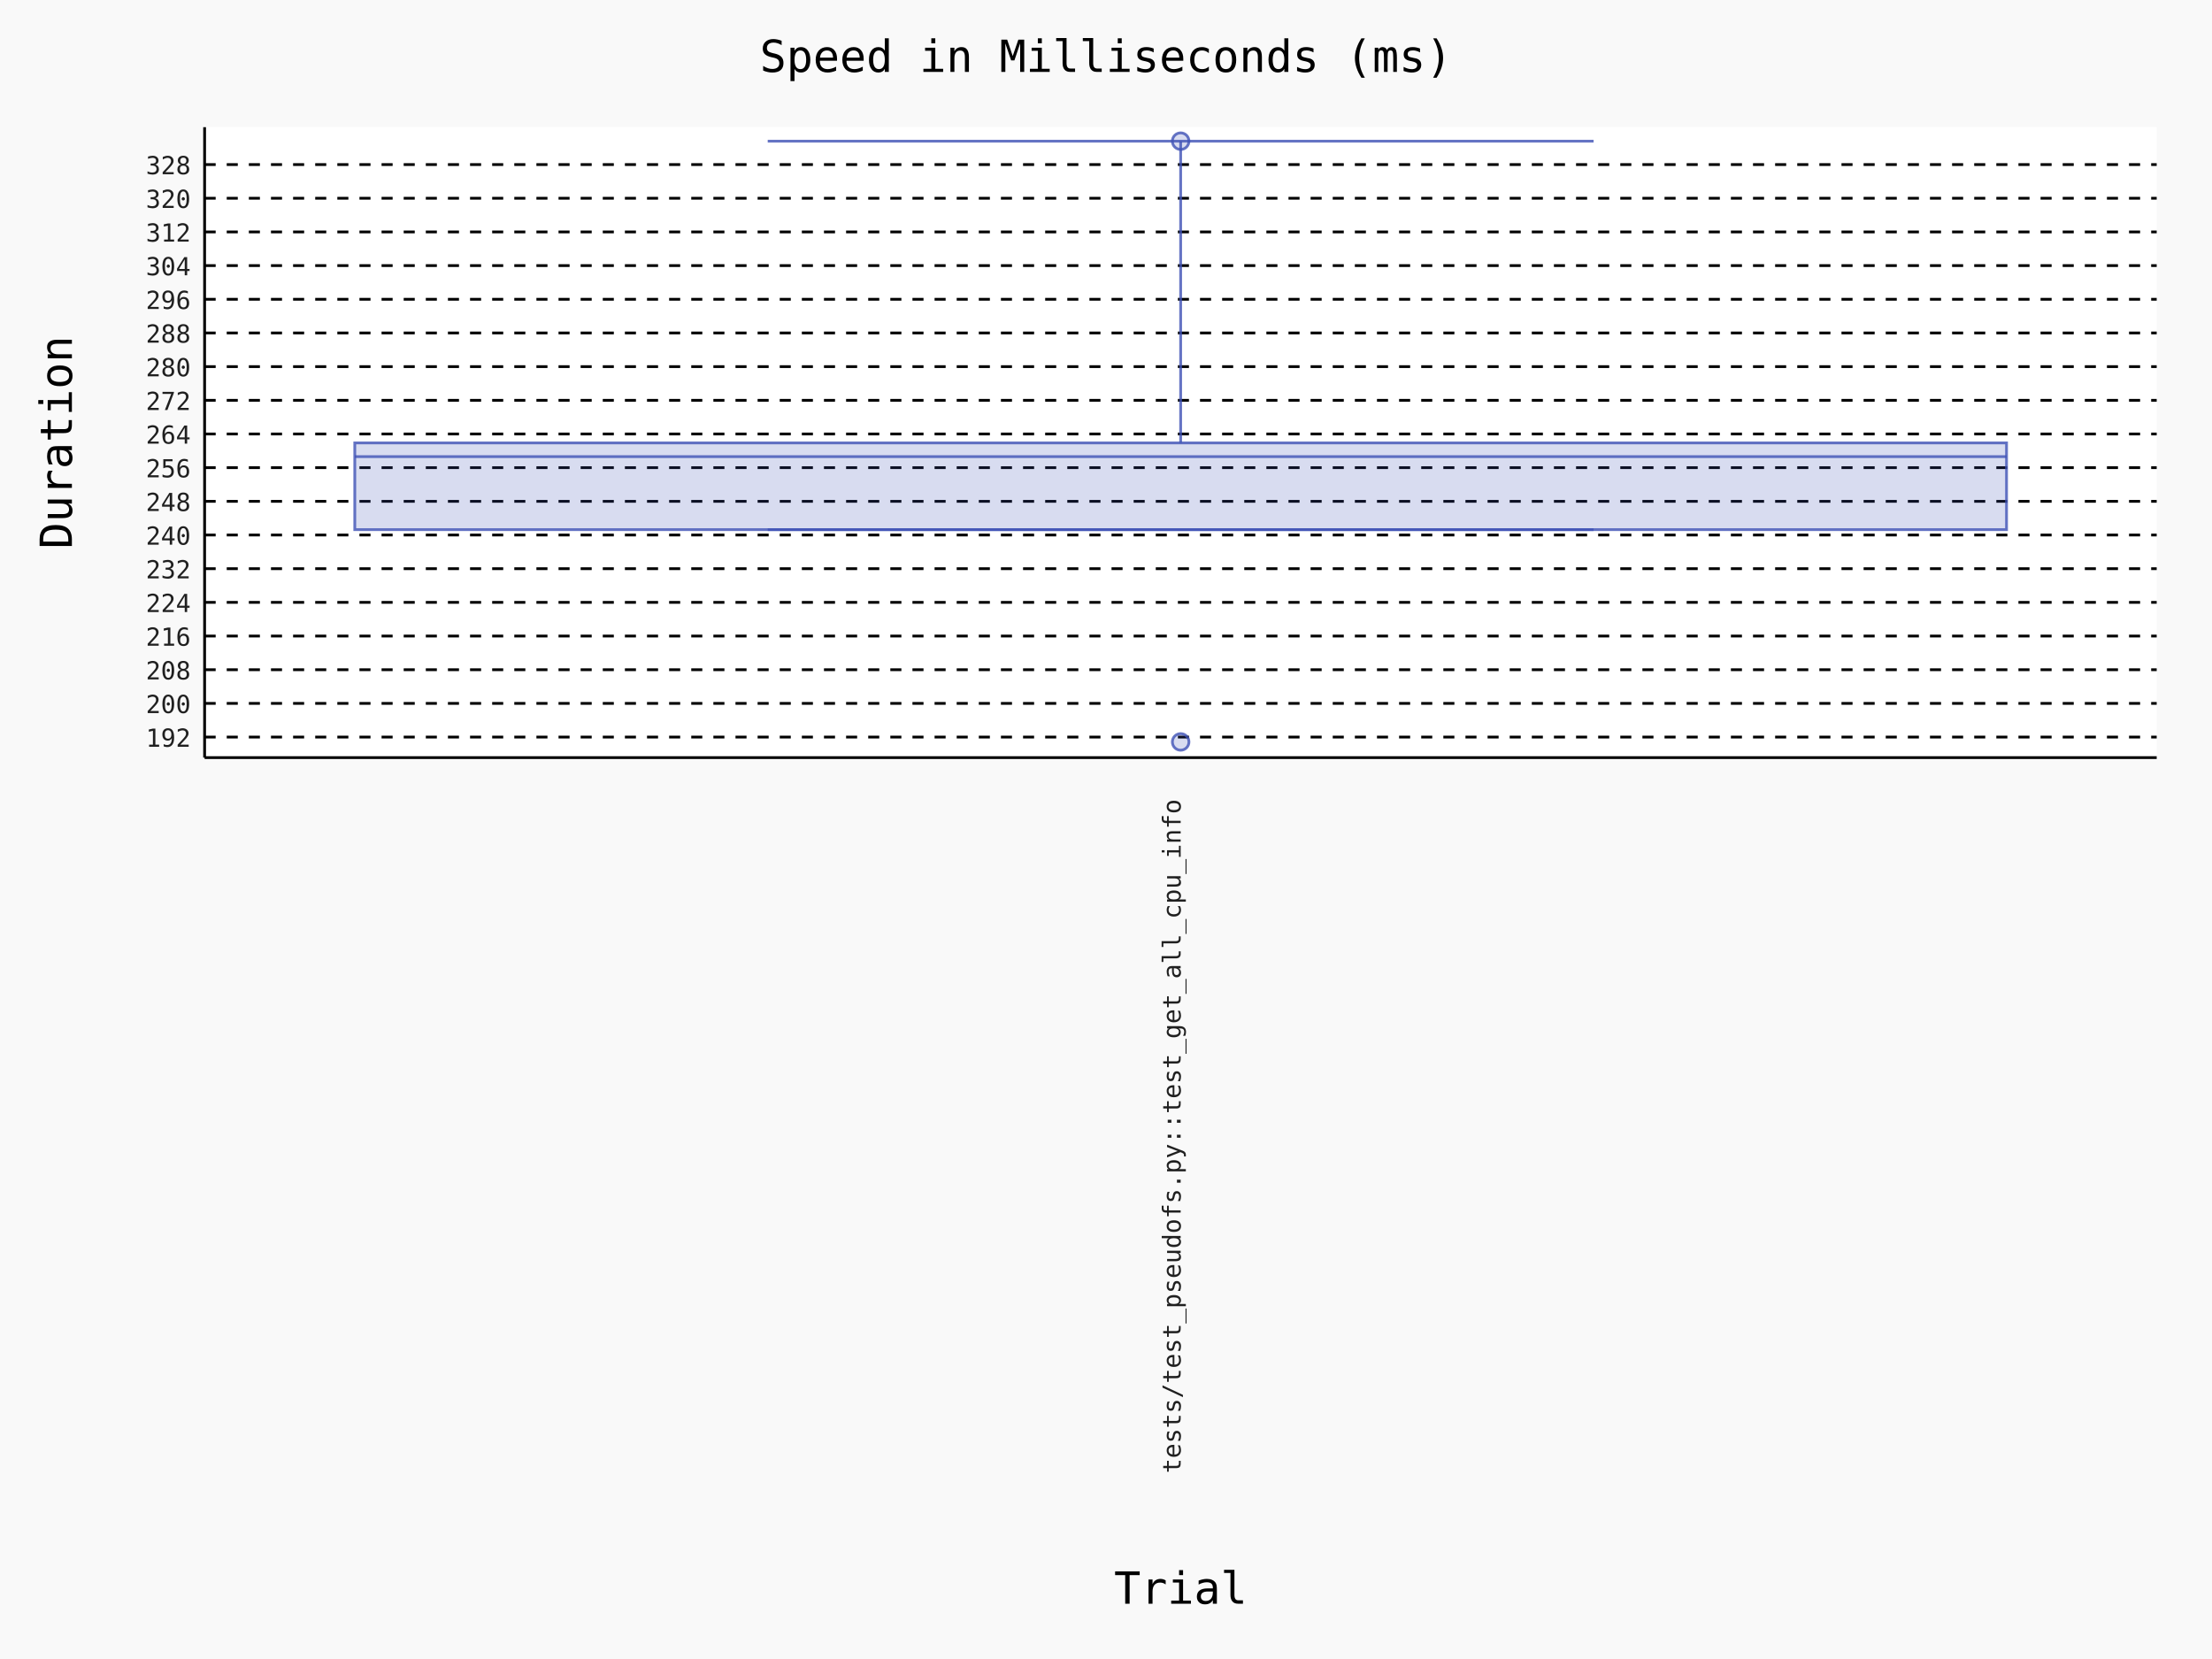
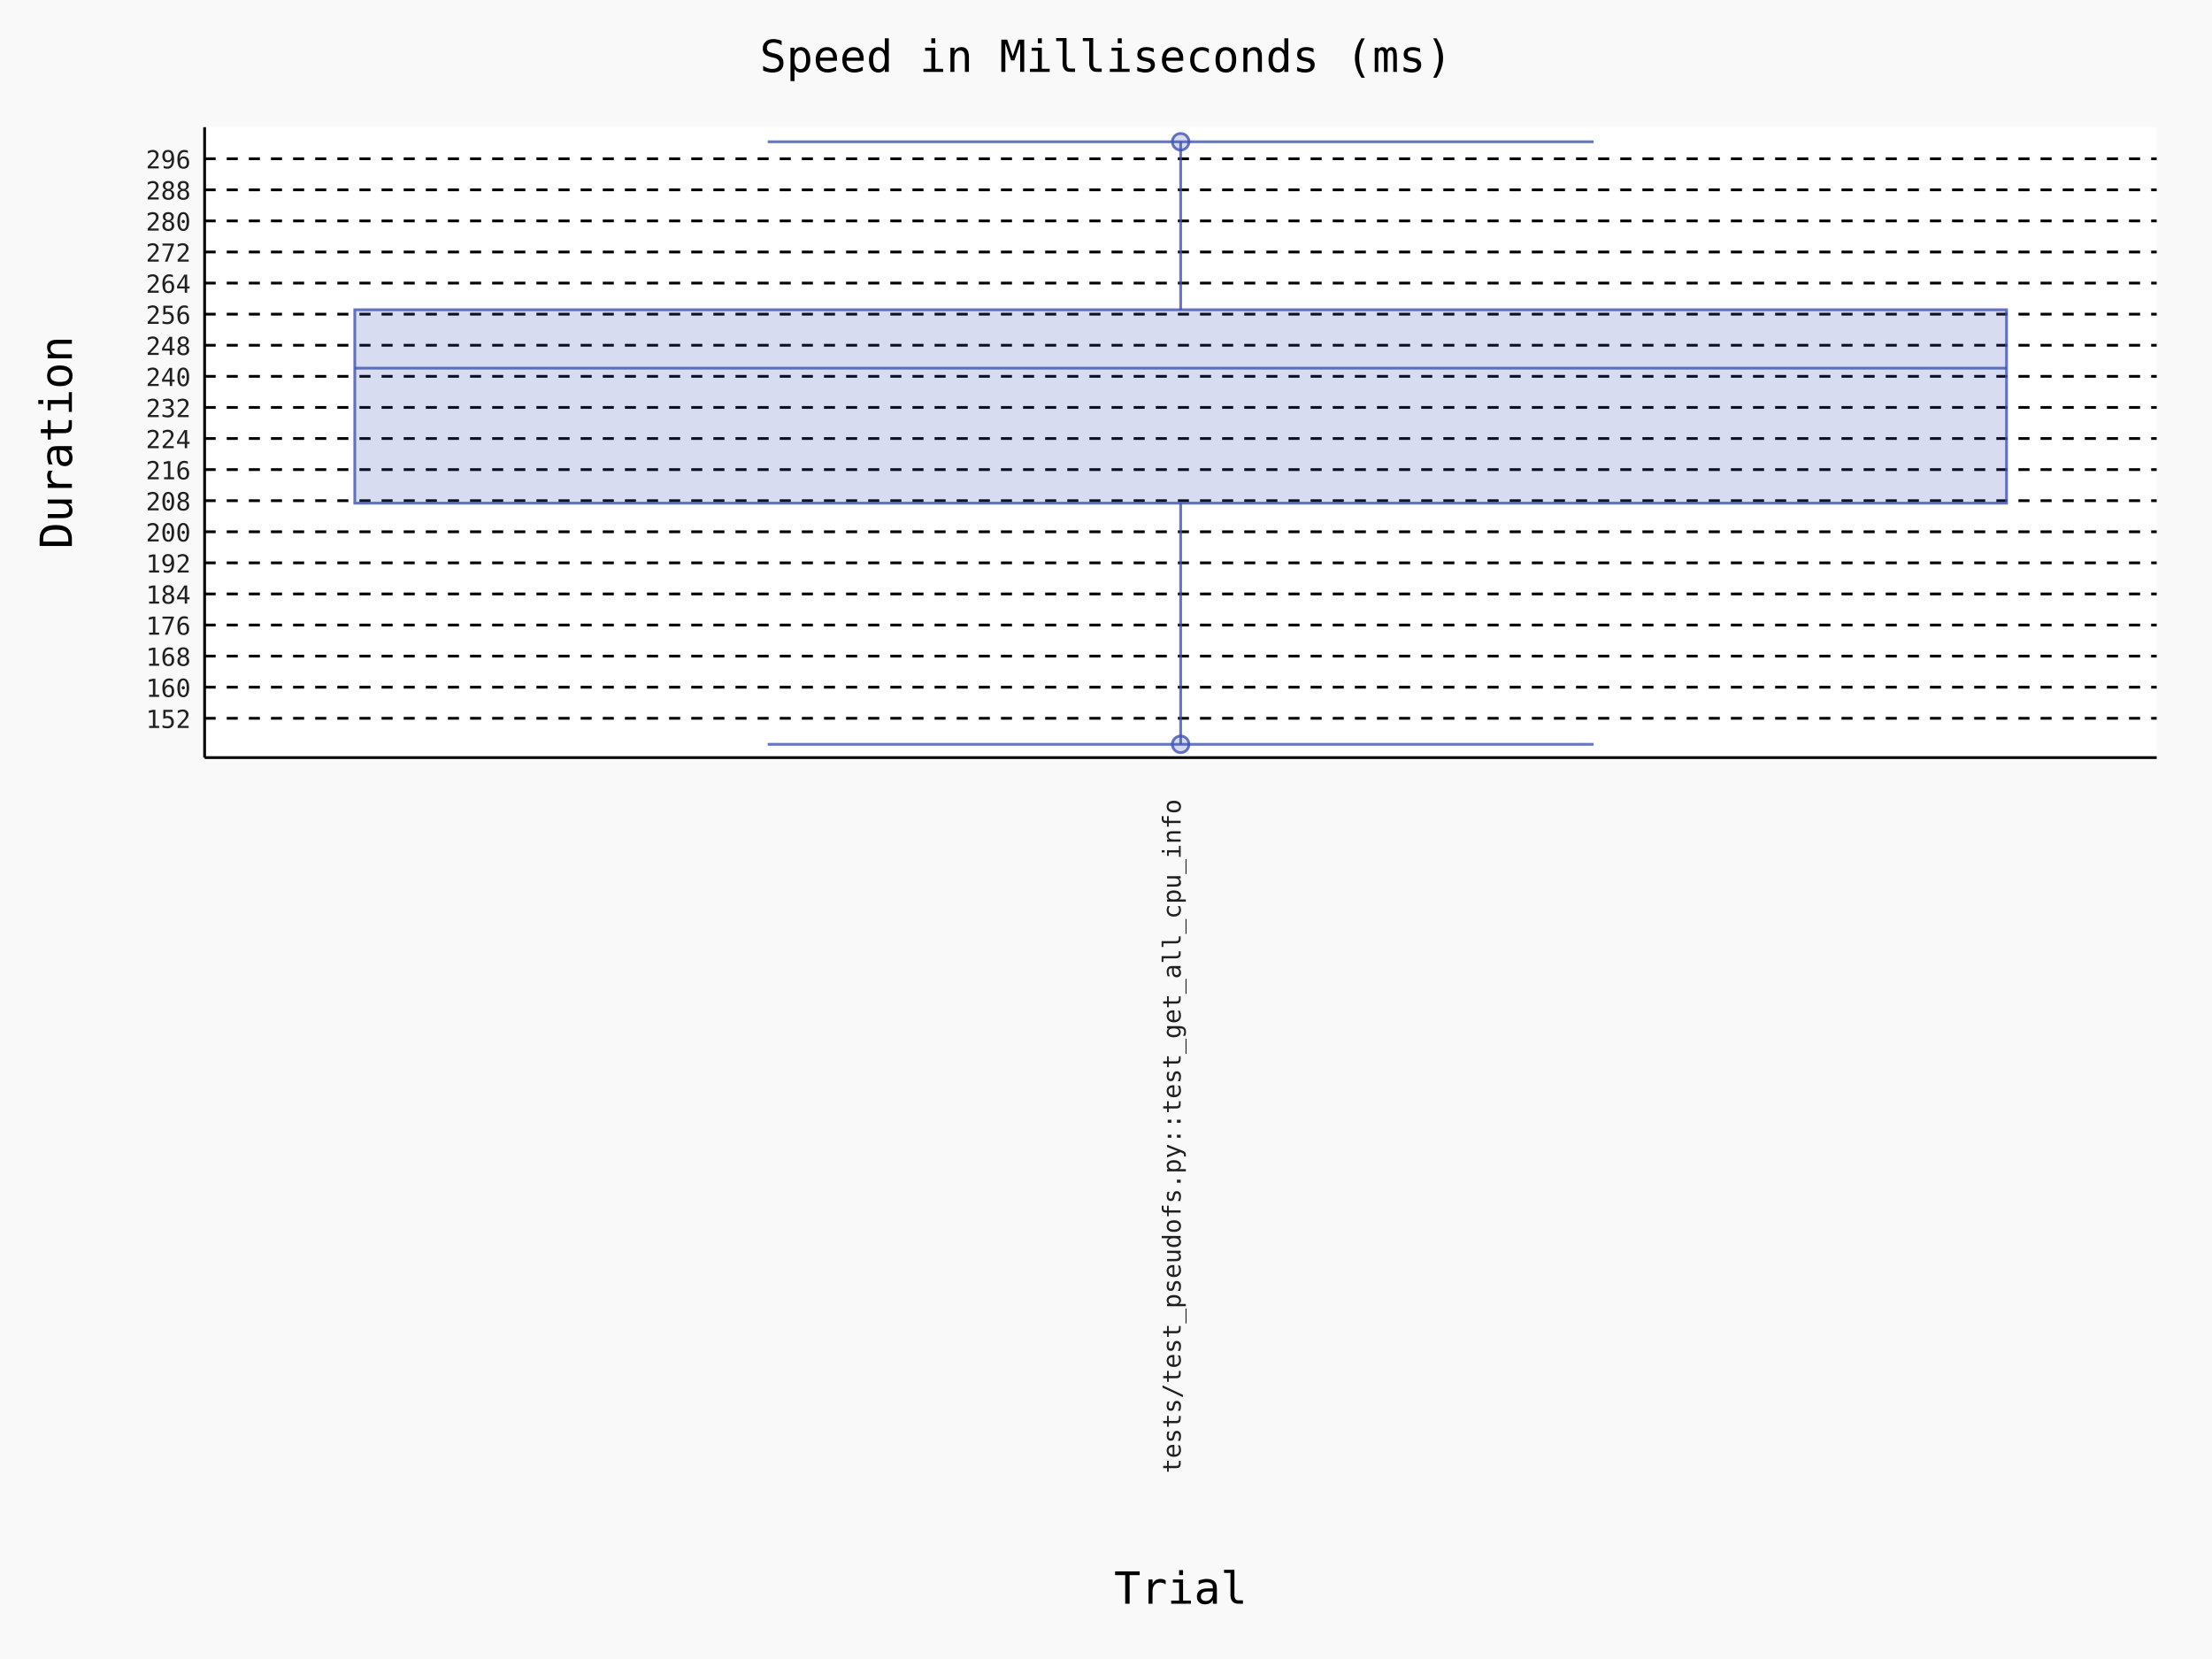
- <svg xmlns="http://www.w3.org/2000/svg" id="chart-8d0f8579-d6eb-403d-8a12-859fffb48c7c" class="pygal-chart" viewBox="0 0 800 600">
+ <svg xmlns="http://www.w3.org/2000/svg" id="chart-94c2f8bf-0ea6-4cd7-937f-e3a21d1a981a" class="pygal-chart" viewBox="0 0 800 600">
  <defs>
-     <style type="text/css">#chart-8d0f8579-d6eb-403d-8a12-859fffb48c7c{-webkit-user-select:none;-webkit-font-smoothing:antialiased;font-family:Consolas,"Deja Vu Sans Mono","Bitstream Vera Sans Mono","Courier New",monospace}#chart-8d0f8579-d6eb-403d-8a12-859fffb48c7c .title{font-family:Consolas,"Deja Vu Sans Mono","Bitstream Vera Sans Mono","Courier New",monospace;font-size:16px}#chart-8d0f8579-d6eb-403d-8a12-859fffb48c7c .legends .legend text{font-family:Consolas,"Deja Vu Sans Mono","Bitstream Vera Sans Mono","Courier New",monospace;font-size:14px}#chart-8d0f8579-d6eb-403d-8a12-859fffb48c7c .axis text{font-family:Consolas,"Deja Vu Sans Mono","Bitstream Vera Sans Mono","Courier New",monospace;font-size:10px}#chart-8d0f8579-d6eb-403d-8a12-859fffb48c7c .axis text.major{font-family:Consolas,"Deja Vu Sans Mono","Bitstream Vera Sans Mono","Courier New",monospace;font-size:10px}#chart-8d0f8579-d6eb-403d-8a12-859fffb48c7c .text-overlay text.value{font-family:Consolas,"Deja Vu Sans Mono","Bitstream Vera Sans Mono","Courier New",monospace;font-size:16px}#chart-8d0f8579-d6eb-403d-8a12-859fffb48c7c .text-overlay text.label{font-family:Consolas,"Deja Vu Sans Mono","Bitstream Vera Sans Mono","Courier New",monospace;font-size:10px}#chart-8d0f8579-d6eb-403d-8a12-859fffb48c7c .tooltip{font-family:Consolas,"Deja Vu Sans Mono","Bitstream Vera Sans Mono","Courier New",monospace;font-size:14px}#chart-8d0f8579-d6eb-403d-8a12-859fffb48c7c text.no_data{font-family:Consolas,"Deja Vu Sans Mono","Bitstream Vera Sans Mono","Courier New",monospace;font-size:64px}
- #chart-8d0f8579-d6eb-403d-8a12-859fffb48c7c{background-color:rgba(249,249,249,1)}#chart-8d0f8579-d6eb-403d-8a12-859fffb48c7c path,#chart-8d0f8579-d6eb-403d-8a12-859fffb48c7c line,#chart-8d0f8579-d6eb-403d-8a12-859fffb48c7c rect,#chart-8d0f8579-d6eb-403d-8a12-859fffb48c7c circle{-webkit-transition:150ms;-moz-transition:150ms;transition:150ms}#chart-8d0f8579-d6eb-403d-8a12-859fffb48c7c .graph &gt; .background{fill:rgba(249,249,249,1)}#chart-8d0f8579-d6eb-403d-8a12-859fffb48c7c .plot &gt; .background{fill:rgba(255,255,255,1)}#chart-8d0f8579-d6eb-403d-8a12-859fffb48c7c .graph{fill:rgba(0,0,0,.87)}#chart-8d0f8579-d6eb-403d-8a12-859fffb48c7c text.no_data{fill:rgba(0,0,0,1)}#chart-8d0f8579-d6eb-403d-8a12-859fffb48c7c .title{fill:rgba(0,0,0,1)}#chart-8d0f8579-d6eb-403d-8a12-859fffb48c7c .legends .legend text{fill:rgba(0,0,0,.87)}#chart-8d0f8579-d6eb-403d-8a12-859fffb48c7c .legends .legend:hover text{fill:rgba(0,0,0,1)}#chart-8d0f8579-d6eb-403d-8a12-859fffb48c7c .axis .line{stroke:rgba(0,0,0,1)}#chart-8d0f8579-d6eb-403d-8a12-859fffb48c7c .axis .guide.line{stroke:rgba(0,0,0,.54)}#chart-8d0f8579-d6eb-403d-8a12-859fffb48c7c .axis .major.line{stroke:rgba(0,0,0,.87)}#chart-8d0f8579-d6eb-403d-8a12-859fffb48c7c .axis text.major{fill:rgba(0,0,0,1)}#chart-8d0f8579-d6eb-403d-8a12-859fffb48c7c .axis.y .guides:hover .guide.line,#chart-8d0f8579-d6eb-403d-8a12-859fffb48c7c .line-graph .axis.x .guides:hover .guide.line,#chart-8d0f8579-d6eb-403d-8a12-859fffb48c7c .stackedline-graph .axis.x .guides:hover .guide.line,#chart-8d0f8579-d6eb-403d-8a12-859fffb48c7c .xy-graph .axis.x .guides:hover .guide.line{stroke:rgba(0,0,0,1)}#chart-8d0f8579-d6eb-403d-8a12-859fffb48c7c .axis .guides:hover text{fill:rgba(0,0,0,1)}#chart-8d0f8579-d6eb-403d-8a12-859fffb48c7c .reactive{fill-opacity:.7;stroke-opacity:.8;stroke-width:1}#chart-8d0f8579-d6eb-403d-8a12-859fffb48c7c .ci{stroke:rgba(0,0,0,.87)}#chart-8d0f8579-d6eb-403d-8a12-859fffb48c7c .reactive.active,#chart-8d0f8579-d6eb-403d-8a12-859fffb48c7c .active .reactive{fill-opacity:.8;stroke-opacity:.9;stroke-width:4}#chart-8d0f8579-d6eb-403d-8a12-859fffb48c7c .ci .reactive.active{stroke-width:1.5}#chart-8d0f8579-d6eb-403d-8a12-859fffb48c7c .series text{fill:rgba(0,0,0,1)}#chart-8d0f8579-d6eb-403d-8a12-859fffb48c7c .tooltip rect{fill:rgba(255,255,255,1);stroke:rgba(0,0,0,1);-webkit-transition:opacity 150ms;-moz-transition:opacity 150ms;transition:opacity 150ms}#chart-8d0f8579-d6eb-403d-8a12-859fffb48c7c .tooltip .label{fill:rgba(0,0,0,.87)}#chart-8d0f8579-d6eb-403d-8a12-859fffb48c7c .tooltip .label{fill:rgba(0,0,0,.87)}#chart-8d0f8579-d6eb-403d-8a12-859fffb48c7c .tooltip .legend{font-size:.8em;fill:rgba(0,0,0,.54)}#chart-8d0f8579-d6eb-403d-8a12-859fffb48c7c .tooltip .x_label{font-size:.6em;fill:rgba(0,0,0,1)}#chart-8d0f8579-d6eb-403d-8a12-859fffb48c7c .tooltip .xlink{font-size:.5em;text-decoration:underline}#chart-8d0f8579-d6eb-403d-8a12-859fffb48c7c .tooltip .value{font-size:1.5em}#chart-8d0f8579-d6eb-403d-8a12-859fffb48c7c .bound{font-size:.5em}#chart-8d0f8579-d6eb-403d-8a12-859fffb48c7c .max-value{font-size:.75em;fill:rgba(0,0,0,.54)}#chart-8d0f8579-d6eb-403d-8a12-859fffb48c7c .map-element{fill:rgba(255,255,255,1);stroke:rgba(0,0,0,.54) !important}#chart-8d0f8579-d6eb-403d-8a12-859fffb48c7c .map-element .reactive{fill-opacity:inherit;stroke-opacity:inherit}#chart-8d0f8579-d6eb-403d-8a12-859fffb48c7c .color-0,#chart-8d0f8579-d6eb-403d-8a12-859fffb48c7c .color-0 a:visited{stroke:#3F51B5;fill:#3F51B5}#chart-8d0f8579-d6eb-403d-8a12-859fffb48c7c .text-overlay .color-0 text{fill:black}
- #chart-8d0f8579-d6eb-403d-8a12-859fffb48c7c text.no_data{text-anchor:middle}#chart-8d0f8579-d6eb-403d-8a12-859fffb48c7c .guide.line{fill:none}#chart-8d0f8579-d6eb-403d-8a12-859fffb48c7c .centered{text-anchor:middle}#chart-8d0f8579-d6eb-403d-8a12-859fffb48c7c .title{text-anchor:middle}#chart-8d0f8579-d6eb-403d-8a12-859fffb48c7c .legends .legend text{fill-opacity:1}#chart-8d0f8579-d6eb-403d-8a12-859fffb48c7c .axis.x text{text-anchor:middle}#chart-8d0f8579-d6eb-403d-8a12-859fffb48c7c .axis.x:not(.web) text[transform]{text-anchor:start}#chart-8d0f8579-d6eb-403d-8a12-859fffb48c7c .axis.x:not(.web) text[transform].backwards{text-anchor:end}#chart-8d0f8579-d6eb-403d-8a12-859fffb48c7c .axis.y text{text-anchor:end}#chart-8d0f8579-d6eb-403d-8a12-859fffb48c7c .axis.y text[transform].backwards{text-anchor:start}#chart-8d0f8579-d6eb-403d-8a12-859fffb48c7c .axis.y2 text{text-anchor:start}#chart-8d0f8579-d6eb-403d-8a12-859fffb48c7c .axis.y2 text[transform].backwards{text-anchor:end}#chart-8d0f8579-d6eb-403d-8a12-859fffb48c7c .axis .guide.line{stroke-dasharray:4,4;stroke:black}#chart-8d0f8579-d6eb-403d-8a12-859fffb48c7c .axis .major.guide.line{stroke-dasharray:6,6;stroke:black}#chart-8d0f8579-d6eb-403d-8a12-859fffb48c7c .horizontal .axis.y .guide.line,#chart-8d0f8579-d6eb-403d-8a12-859fffb48c7c .horizontal .axis.y2 .guide.line,#chart-8d0f8579-d6eb-403d-8a12-859fffb48c7c .vertical .axis.x .guide.line{opacity:0}#chart-8d0f8579-d6eb-403d-8a12-859fffb48c7c .horizontal .axis.always_show .guide.line,#chart-8d0f8579-d6eb-403d-8a12-859fffb48c7c .vertical .axis.always_show .guide.line{opacity:1 !important}#chart-8d0f8579-d6eb-403d-8a12-859fffb48c7c .axis.y .guides:hover .guide.line,#chart-8d0f8579-d6eb-403d-8a12-859fffb48c7c .axis.y2 .guides:hover .guide.line,#chart-8d0f8579-d6eb-403d-8a12-859fffb48c7c .axis.x .guides:hover .guide.line{opacity:1}#chart-8d0f8579-d6eb-403d-8a12-859fffb48c7c .axis .guides:hover text{opacity:1}#chart-8d0f8579-d6eb-403d-8a12-859fffb48c7c .nofill{fill:none}#chart-8d0f8579-d6eb-403d-8a12-859fffb48c7c .subtle-fill{fill-opacity:.2}#chart-8d0f8579-d6eb-403d-8a12-859fffb48c7c .dot{stroke-width:1px;fill-opacity:1;stroke-opacity:1}#chart-8d0f8579-d6eb-403d-8a12-859fffb48c7c .dot.active{stroke-width:5px}#chart-8d0f8579-d6eb-403d-8a12-859fffb48c7c .dot.negative{fill:transparent}#chart-8d0f8579-d6eb-403d-8a12-859fffb48c7c text,#chart-8d0f8579-d6eb-403d-8a12-859fffb48c7c tspan{stroke:none !important}#chart-8d0f8579-d6eb-403d-8a12-859fffb48c7c .series text.active{opacity:1}#chart-8d0f8579-d6eb-403d-8a12-859fffb48c7c .tooltip rect{fill-opacity:.95;stroke-width:.5}#chart-8d0f8579-d6eb-403d-8a12-859fffb48c7c .tooltip text{fill-opacity:1}#chart-8d0f8579-d6eb-403d-8a12-859fffb48c7c .showable{visibility:hidden}#chart-8d0f8579-d6eb-403d-8a12-859fffb48c7c .showable.shown{visibility:visible}#chart-8d0f8579-d6eb-403d-8a12-859fffb48c7c .gauge-background{fill:rgba(229,229,229,1);stroke:none}#chart-8d0f8579-d6eb-403d-8a12-859fffb48c7c .bg-lines{stroke:rgba(249,249,249,1);stroke-width:2px}
+     <style type="text/css">#chart-94c2f8bf-0ea6-4cd7-937f-e3a21d1a981a{-webkit-user-select:none;-webkit-font-smoothing:antialiased;font-family:Consolas,"Deja Vu Sans Mono","Bitstream Vera Sans Mono","Courier New",monospace}#chart-94c2f8bf-0ea6-4cd7-937f-e3a21d1a981a .title{font-family:Consolas,"Deja Vu Sans Mono","Bitstream Vera Sans Mono","Courier New",monospace;font-size:16px}#chart-94c2f8bf-0ea6-4cd7-937f-e3a21d1a981a .legends .legend text{font-family:Consolas,"Deja Vu Sans Mono","Bitstream Vera Sans Mono","Courier New",monospace;font-size:14px}#chart-94c2f8bf-0ea6-4cd7-937f-e3a21d1a981a .axis text{font-family:Consolas,"Deja Vu Sans Mono","Bitstream Vera Sans Mono","Courier New",monospace;font-size:10px}#chart-94c2f8bf-0ea6-4cd7-937f-e3a21d1a981a .axis text.major{font-family:Consolas,"Deja Vu Sans Mono","Bitstream Vera Sans Mono","Courier New",monospace;font-size:10px}#chart-94c2f8bf-0ea6-4cd7-937f-e3a21d1a981a .text-overlay text.value{font-family:Consolas,"Deja Vu Sans Mono","Bitstream Vera Sans Mono","Courier New",monospace;font-size:16px}#chart-94c2f8bf-0ea6-4cd7-937f-e3a21d1a981a .text-overlay text.label{font-family:Consolas,"Deja Vu Sans Mono","Bitstream Vera Sans Mono","Courier New",monospace;font-size:10px}#chart-94c2f8bf-0ea6-4cd7-937f-e3a21d1a981a .tooltip{font-family:Consolas,"Deja Vu Sans Mono","Bitstream Vera Sans Mono","Courier New",monospace;font-size:14px}#chart-94c2f8bf-0ea6-4cd7-937f-e3a21d1a981a text.no_data{font-family:Consolas,"Deja Vu Sans Mono","Bitstream Vera Sans Mono","Courier New",monospace;font-size:64px}
+ #chart-94c2f8bf-0ea6-4cd7-937f-e3a21d1a981a{background-color:rgba(249,249,249,1)}#chart-94c2f8bf-0ea6-4cd7-937f-e3a21d1a981a path,#chart-94c2f8bf-0ea6-4cd7-937f-e3a21d1a981a line,#chart-94c2f8bf-0ea6-4cd7-937f-e3a21d1a981a rect,#chart-94c2f8bf-0ea6-4cd7-937f-e3a21d1a981a circle{-webkit-transition:150ms;-moz-transition:150ms;transition:150ms}#chart-94c2f8bf-0ea6-4cd7-937f-e3a21d1a981a .graph &gt; .background{fill:rgba(249,249,249,1)}#chart-94c2f8bf-0ea6-4cd7-937f-e3a21d1a981a .plot &gt; .background{fill:rgba(255,255,255,1)}#chart-94c2f8bf-0ea6-4cd7-937f-e3a21d1a981a .graph{fill:rgba(0,0,0,.87)}#chart-94c2f8bf-0ea6-4cd7-937f-e3a21d1a981a text.no_data{fill:rgba(0,0,0,1)}#chart-94c2f8bf-0ea6-4cd7-937f-e3a21d1a981a .title{fill:rgba(0,0,0,1)}#chart-94c2f8bf-0ea6-4cd7-937f-e3a21d1a981a .legends .legend text{fill:rgba(0,0,0,.87)}#chart-94c2f8bf-0ea6-4cd7-937f-e3a21d1a981a .legends .legend:hover text{fill:rgba(0,0,0,1)}#chart-94c2f8bf-0ea6-4cd7-937f-e3a21d1a981a .axis .line{stroke:rgba(0,0,0,1)}#chart-94c2f8bf-0ea6-4cd7-937f-e3a21d1a981a .axis .guide.line{stroke:rgba(0,0,0,.54)}#chart-94c2f8bf-0ea6-4cd7-937f-e3a21d1a981a .axis .major.line{stroke:rgba(0,0,0,.87)}#chart-94c2f8bf-0ea6-4cd7-937f-e3a21d1a981a .axis text.major{fill:rgba(0,0,0,1)}#chart-94c2f8bf-0ea6-4cd7-937f-e3a21d1a981a .axis.y .guides:hover .guide.line,#chart-94c2f8bf-0ea6-4cd7-937f-e3a21d1a981a .line-graph .axis.x .guides:hover .guide.line,#chart-94c2f8bf-0ea6-4cd7-937f-e3a21d1a981a .stackedline-graph .axis.x .guides:hover .guide.line,#chart-94c2f8bf-0ea6-4cd7-937f-e3a21d1a981a .xy-graph .axis.x .guides:hover .guide.line{stroke:rgba(0,0,0,1)}#chart-94c2f8bf-0ea6-4cd7-937f-e3a21d1a981a .axis .guides:hover text{fill:rgba(0,0,0,1)}#chart-94c2f8bf-0ea6-4cd7-937f-e3a21d1a981a .reactive{fill-opacity:.7;stroke-opacity:.8;stroke-width:1}#chart-94c2f8bf-0ea6-4cd7-937f-e3a21d1a981a .ci{stroke:rgba(0,0,0,.87)}#chart-94c2f8bf-0ea6-4cd7-937f-e3a21d1a981a .reactive.active,#chart-94c2f8bf-0ea6-4cd7-937f-e3a21d1a981a .active .reactive{fill-opacity:.8;stroke-opacity:.9;stroke-width:4}#chart-94c2f8bf-0ea6-4cd7-937f-e3a21d1a981a .ci .reactive.active{stroke-width:1.5}#chart-94c2f8bf-0ea6-4cd7-937f-e3a21d1a981a .series text{fill:rgba(0,0,0,1)}#chart-94c2f8bf-0ea6-4cd7-937f-e3a21d1a981a .tooltip rect{fill:rgba(255,255,255,1);stroke:rgba(0,0,0,1);-webkit-transition:opacity 150ms;-moz-transition:opacity 150ms;transition:opacity 150ms}#chart-94c2f8bf-0ea6-4cd7-937f-e3a21d1a981a .tooltip .label{fill:rgba(0,0,0,.87)}#chart-94c2f8bf-0ea6-4cd7-937f-e3a21d1a981a .tooltip .label{fill:rgba(0,0,0,.87)}#chart-94c2f8bf-0ea6-4cd7-937f-e3a21d1a981a .tooltip .legend{font-size:.8em;fill:rgba(0,0,0,.54)}#chart-94c2f8bf-0ea6-4cd7-937f-e3a21d1a981a .tooltip .x_label{font-size:.6em;fill:rgba(0,0,0,1)}#chart-94c2f8bf-0ea6-4cd7-937f-e3a21d1a981a .tooltip .xlink{font-size:.5em;text-decoration:underline}#chart-94c2f8bf-0ea6-4cd7-937f-e3a21d1a981a .tooltip .value{font-size:1.5em}#chart-94c2f8bf-0ea6-4cd7-937f-e3a21d1a981a .bound{font-size:.5em}#chart-94c2f8bf-0ea6-4cd7-937f-e3a21d1a981a .max-value{font-size:.75em;fill:rgba(0,0,0,.54)}#chart-94c2f8bf-0ea6-4cd7-937f-e3a21d1a981a .map-element{fill:rgba(255,255,255,1);stroke:rgba(0,0,0,.54) !important}#chart-94c2f8bf-0ea6-4cd7-937f-e3a21d1a981a .map-element .reactive{fill-opacity:inherit;stroke-opacity:inherit}#chart-94c2f8bf-0ea6-4cd7-937f-e3a21d1a981a .color-0,#chart-94c2f8bf-0ea6-4cd7-937f-e3a21d1a981a .color-0 a:visited{stroke:#3F51B5;fill:#3F51B5}#chart-94c2f8bf-0ea6-4cd7-937f-e3a21d1a981a .text-overlay .color-0 text{fill:black}
+ #chart-94c2f8bf-0ea6-4cd7-937f-e3a21d1a981a text.no_data{text-anchor:middle}#chart-94c2f8bf-0ea6-4cd7-937f-e3a21d1a981a .guide.line{fill:none}#chart-94c2f8bf-0ea6-4cd7-937f-e3a21d1a981a .centered{text-anchor:middle}#chart-94c2f8bf-0ea6-4cd7-937f-e3a21d1a981a .title{text-anchor:middle}#chart-94c2f8bf-0ea6-4cd7-937f-e3a21d1a981a .legends .legend text{fill-opacity:1}#chart-94c2f8bf-0ea6-4cd7-937f-e3a21d1a981a .axis.x text{text-anchor:middle}#chart-94c2f8bf-0ea6-4cd7-937f-e3a21d1a981a .axis.x:not(.web) text[transform]{text-anchor:start}#chart-94c2f8bf-0ea6-4cd7-937f-e3a21d1a981a .axis.x:not(.web) text[transform].backwards{text-anchor:end}#chart-94c2f8bf-0ea6-4cd7-937f-e3a21d1a981a .axis.y text{text-anchor:end}#chart-94c2f8bf-0ea6-4cd7-937f-e3a21d1a981a .axis.y text[transform].backwards{text-anchor:start}#chart-94c2f8bf-0ea6-4cd7-937f-e3a21d1a981a .axis.y2 text{text-anchor:start}#chart-94c2f8bf-0ea6-4cd7-937f-e3a21d1a981a .axis.y2 text[transform].backwards{text-anchor:end}#chart-94c2f8bf-0ea6-4cd7-937f-e3a21d1a981a .axis .guide.line{stroke-dasharray:4,4;stroke:black}#chart-94c2f8bf-0ea6-4cd7-937f-e3a21d1a981a .axis .major.guide.line{stroke-dasharray:6,6;stroke:black}#chart-94c2f8bf-0ea6-4cd7-937f-e3a21d1a981a .horizontal .axis.y .guide.line,#chart-94c2f8bf-0ea6-4cd7-937f-e3a21d1a981a .horizontal .axis.y2 .guide.line,#chart-94c2f8bf-0ea6-4cd7-937f-e3a21d1a981a .vertical .axis.x .guide.line{opacity:0}#chart-94c2f8bf-0ea6-4cd7-937f-e3a21d1a981a .horizontal .axis.always_show .guide.line,#chart-94c2f8bf-0ea6-4cd7-937f-e3a21d1a981a .vertical .axis.always_show .guide.line{opacity:1 !important}#chart-94c2f8bf-0ea6-4cd7-937f-e3a21d1a981a .axis.y .guides:hover .guide.line,#chart-94c2f8bf-0ea6-4cd7-937f-e3a21d1a981a .axis.y2 .guides:hover .guide.line,#chart-94c2f8bf-0ea6-4cd7-937f-e3a21d1a981a .axis.x .guides:hover .guide.line{opacity:1}#chart-94c2f8bf-0ea6-4cd7-937f-e3a21d1a981a .axis .guides:hover text{opacity:1}#chart-94c2f8bf-0ea6-4cd7-937f-e3a21d1a981a .nofill{fill:none}#chart-94c2f8bf-0ea6-4cd7-937f-e3a21d1a981a .subtle-fill{fill-opacity:.2}#chart-94c2f8bf-0ea6-4cd7-937f-e3a21d1a981a .dot{stroke-width:1px;fill-opacity:1;stroke-opacity:1}#chart-94c2f8bf-0ea6-4cd7-937f-e3a21d1a981a .dot.active{stroke-width:5px}#chart-94c2f8bf-0ea6-4cd7-937f-e3a21d1a981a .dot.negative{fill:transparent}#chart-94c2f8bf-0ea6-4cd7-937f-e3a21d1a981a text,#chart-94c2f8bf-0ea6-4cd7-937f-e3a21d1a981a tspan{stroke:none !important}#chart-94c2f8bf-0ea6-4cd7-937f-e3a21d1a981a .series text.active{opacity:1}#chart-94c2f8bf-0ea6-4cd7-937f-e3a21d1a981a .tooltip rect{fill-opacity:.95;stroke-width:.5}#chart-94c2f8bf-0ea6-4cd7-937f-e3a21d1a981a .tooltip text{fill-opacity:1}#chart-94c2f8bf-0ea6-4cd7-937f-e3a21d1a981a .showable{visibility:hidden}#chart-94c2f8bf-0ea6-4cd7-937f-e3a21d1a981a .showable.shown{visibility:visible}#chart-94c2f8bf-0ea6-4cd7-937f-e3a21d1a981a .gauge-background{fill:rgba(229,229,229,1);stroke:none}#chart-94c2f8bf-0ea6-4cd7-937f-e3a21d1a981a .bg-lines{stroke:rgba(249,249,249,1);stroke-width:2px}
.tooltip .value{font-size:1em !important}.axis text{font-size:9px !important}</style>
  </defs>
  <g class="graph custombox-graph vertical">
    <rect x="0" y="0" width="800" height="600" class="background" />
    <g transform="translate(74, 46)" class="plot">
      <rect x="0" y="0" width="706.0" height="228.0" class="background" />
      <g class="axis y always_show">
        <path d="M0 228 h706" class="line" />
        <g class="guides">
-           <path d="M0 220.571 h706" class="guide line" />
-           <text x="-5" y="224.071" class="">192</text>
+           <path d="M0 213.778 h706" class="guide line" />
+           <text x="-5" y="217.278" class="">152</text>
        </g>
        <g class="guides">
-           <path d="M0 208.391 h706" class="guide line" />
-           <text x="-5" y="211.891" class="">200</text>
+           <path d="M0 202.536 h706" class="guide line" />
+           <text x="-5" y="206.036" class="">160</text>
        </g>
        <g class="guides">
-           <path d="M0 196.212 h706" class="guide line" />
-           <text x="-5" y="199.712" class="">208</text>
+           <path d="M0 191.293 h706" class="guide line" />
+           <text x="-5" y="194.793" class="">168</text>
        </g>
        <g class="guides">
-           <path d="M0 184.032 h706" class="guide line" />
-           <text x="-5" y="187.532" class="">216</text>
+           <path d="M0 180.05 h706" class="guide line" />
+           <text x="-5" y="183.55" class="">176</text>
        </g>
        <g class="guides">
-           <path d="M0 171.853 h706" class="guide line" />
-           <text x="-5" y="175.353" class="">224</text>
+           <path d="M0 168.808 h706" class="guide line" />
+           <text x="-5" y="172.308" class="">184</text>
        </g>
        <g class="guides">
-           <path d="M0 159.673 h706" class="guide line" />
-           <text x="-5" y="163.173" class="">232</text>
+           <path d="M0 157.565 h706" class="guide line" />
+           <text x="-5" y="161.065" class="">192</text>
        </g>
        <g class="guides">
-           <path d="M0 147.494 h706" class="guide line" />
-           <text x="-5" y="150.994" class="">240</text>
+           <path d="M0 146.322 h706" class="guide line" />
+           <text x="-5" y="149.822" class="">200</text>
        </g>
        <g class="guides">
-           <path d="M0 135.314 h706" class="guide line" />
-           <text x="-5" y="138.814" class="">248</text>
+           <path d="M0 135.08 h706" class="guide line" />
+           <text x="-5" y="138.58" class="">208</text>
        </g>
        <g class="guides">
-           <path d="M0 123.135 h706" class="guide line" />
-           <text x="-5" y="126.635" class="">256</text>
+           <path d="M0 123.837 h706" class="guide line" />
+           <text x="-5" y="127.337" class="">216</text>
        </g>
        <g class="guides">
-           <path d="M0 110.955 h706" class="guide line" />
-           <text x="-5" y="114.455" class="">264</text>
+           <path d="M0 112.595 h706" class="guide line" />
+           <text x="-5" y="116.095" class="">224</text>
        </g>
        <g class="guides">
-           <path d="M0 98.776 h706" class="guide line" />
-           <text x="-5" y="102.276" class="">272</text>
+           <path d="M0 101.352 h706" class="guide line" />
+           <text x="-5" y="104.852" class="">232</text>
        </g>
        <g class="guides">
-           <path d="M0 86.596 h706" class="guide line" />
-           <text x="-5" y="90.096" class="">280</text>
+           <path d="M0 90.109 h706" class="guide line" />
+           <text x="-5" y="93.609" class="">240</text>
        </g>
        <g class="guides">
-           <path d="M0 74.417 h706" class="guide line" />
-           <text x="-5" y="77.917" class="">288</text>
+           <path d="M0 78.867 h706" class="guide line" />
+           <text x="-5" y="82.367" class="">248</text>
        </g>
        <g class="guides">
-           <path d="M0 62.237 h706" class="guide line" />
-           <text x="-5" y="65.737" class="">296</text>
+           <path d="M0 67.624 h706" class="guide line" />
+           <text x="-5" y="71.124" class="">256</text>
        </g>
        <g class="guides">
-           <path d="M0 50.058 h706" class="guide line" />
-           <text x="-5" y="53.558" class="">304</text>
+           <path d="M0 56.382 h706" class="guide line" />
+           <text x="-5" y="59.882" class="">264</text>
        </g>
        <g class="guides">
-           <path d="M0 37.878 h706" class="guide line" />
-           <text x="-5" y="41.378" class="">312</text>
+           <path d="M0 45.139 h706" class="guide line" />
+           <text x="-5" y="48.639" class="">272</text>
        </g>
        <g class="guides">
-           <path d="M0 25.699 h706" class="guide line" />
-           <text x="-5" y="29.199" class="">320</text>
+           <path d="M0 33.896 h706" class="guide line" />
+           <text x="-5" y="37.396" class="">280</text>
        </g>
        <g class="guides">
-           <path d="M0 13.519 h706" class="guide line" />
-           <text x="-5" y="17.019" class="">328</text>
+           <path d="M0 22.654 h706" class="guide line" />
+           <text x="-5" y="26.154" class="">288</text>
+         </g>
+         <g class="guides">
+           <path d="M0 11.411 h706" class="guide line" />
+           <text x="-5" y="14.911" class="">296</text>
        </g>
      </g>
      <g class="axis x">
        <path d="M0 0 v228" class="line" />
        <g class="guides">
          <path d="M353 0 v228" class="guide line" />
          <text x="353.0" y="243.0" class="backwards" transform="rotate(270 353 243)">tests/test_pseudofs.py::test_get_all_cpu_info</text>
        </g>
      </g>
      <g class="series serie-0 color-0">
        <g class="boxes">
          <g class="box">
-             <path stroke-width="3" d="M203.654 145.553 L502.346 145.553" class="reactive tooltip-trigger" />
-             <path stroke-width="3" d="M54.308 119.146 L651.692 119.146" class="reactive tooltip-trigger" />
-             <path stroke-width="3" d="M203.654 5.056 L502.346 5.056" class="reactive tooltip-trigger" />
-             <path stroke-width="2" d="M353 145.553 L353 145.553" class="reactive tooltip-trigger" />
-             <path stroke-width="2" d="M353 5.056 L353 114.185" class="reactive tooltip-trigger" />
-             <rect x="54.308" y="114.185" height="31.368" width="597.385" class="subtle-fill reactive tooltip-trigger" />
-             <circle cx="353.0" cy="222.325" r="3" class="subtle-fill reactive tooltip-trigger" />
-             <circle cx="353.0" cy="5.056" r="3" class="subtle-fill reactive tooltip-trigger" />
+             <path stroke-width="3" d="M203.654 223.194 L502.346 223.194" class="reactive tooltip-trigger" />
+             <path stroke-width="3" d="M54.308 87.153 L651.692 87.153" class="reactive tooltip-trigger" />
+             <path stroke-width="3" d="M203.654 5.275 L502.346 5.275" class="reactive tooltip-trigger" />
+             <path stroke-width="2" d="M353 223.194 L353 135.983" class="reactive tooltip-trigger" />
+             <path stroke-width="2" d="M353 5.275 L353 66.029" class="reactive tooltip-trigger" />
+             <rect x="54.308" y="66.029" height="69.954" width="597.385" class="subtle-fill reactive tooltip-trigger" />
+             <circle cx="353.0" cy="223.194" r="3" class="subtle-fill reactive tooltip-trigger" />
+             <circle cx="353.0" cy="5.275" r="3" class="subtle-fill reactive tooltip-trigger" />
          </g>
        </g>
      </g>
    </g>
    <g class="titles">
      <text x="400.0" y="26" class="title plot_title">Speed in Milliseconds (ms)</text>
      <text x="427.0" y="580.0" class="title">Trial</text>
      <text x="0" y="186.0" class="title" transform="rotate(-90 0 160)">Duration</text>
    </g>
    <g transform="translate(74, 46)" class="plot overlay">
      <g class="series serie-0 color-0" />
    </g>
    <g transform="translate(74, 46)" class="plot text-overlay">
      <g class="series serie-0 color-0" />
    </g>
    <g transform="translate(74, 46)" class="plot tooltip-overlay">
      <g transform="translate(0 0)" style="opacity: 0" class="tooltip">
        <rect rx="0" ry="0" width="0" height="0" class="tooltip-box" />
        <g class="text" />
      </g>
    </g>
  </g>
</svg>
